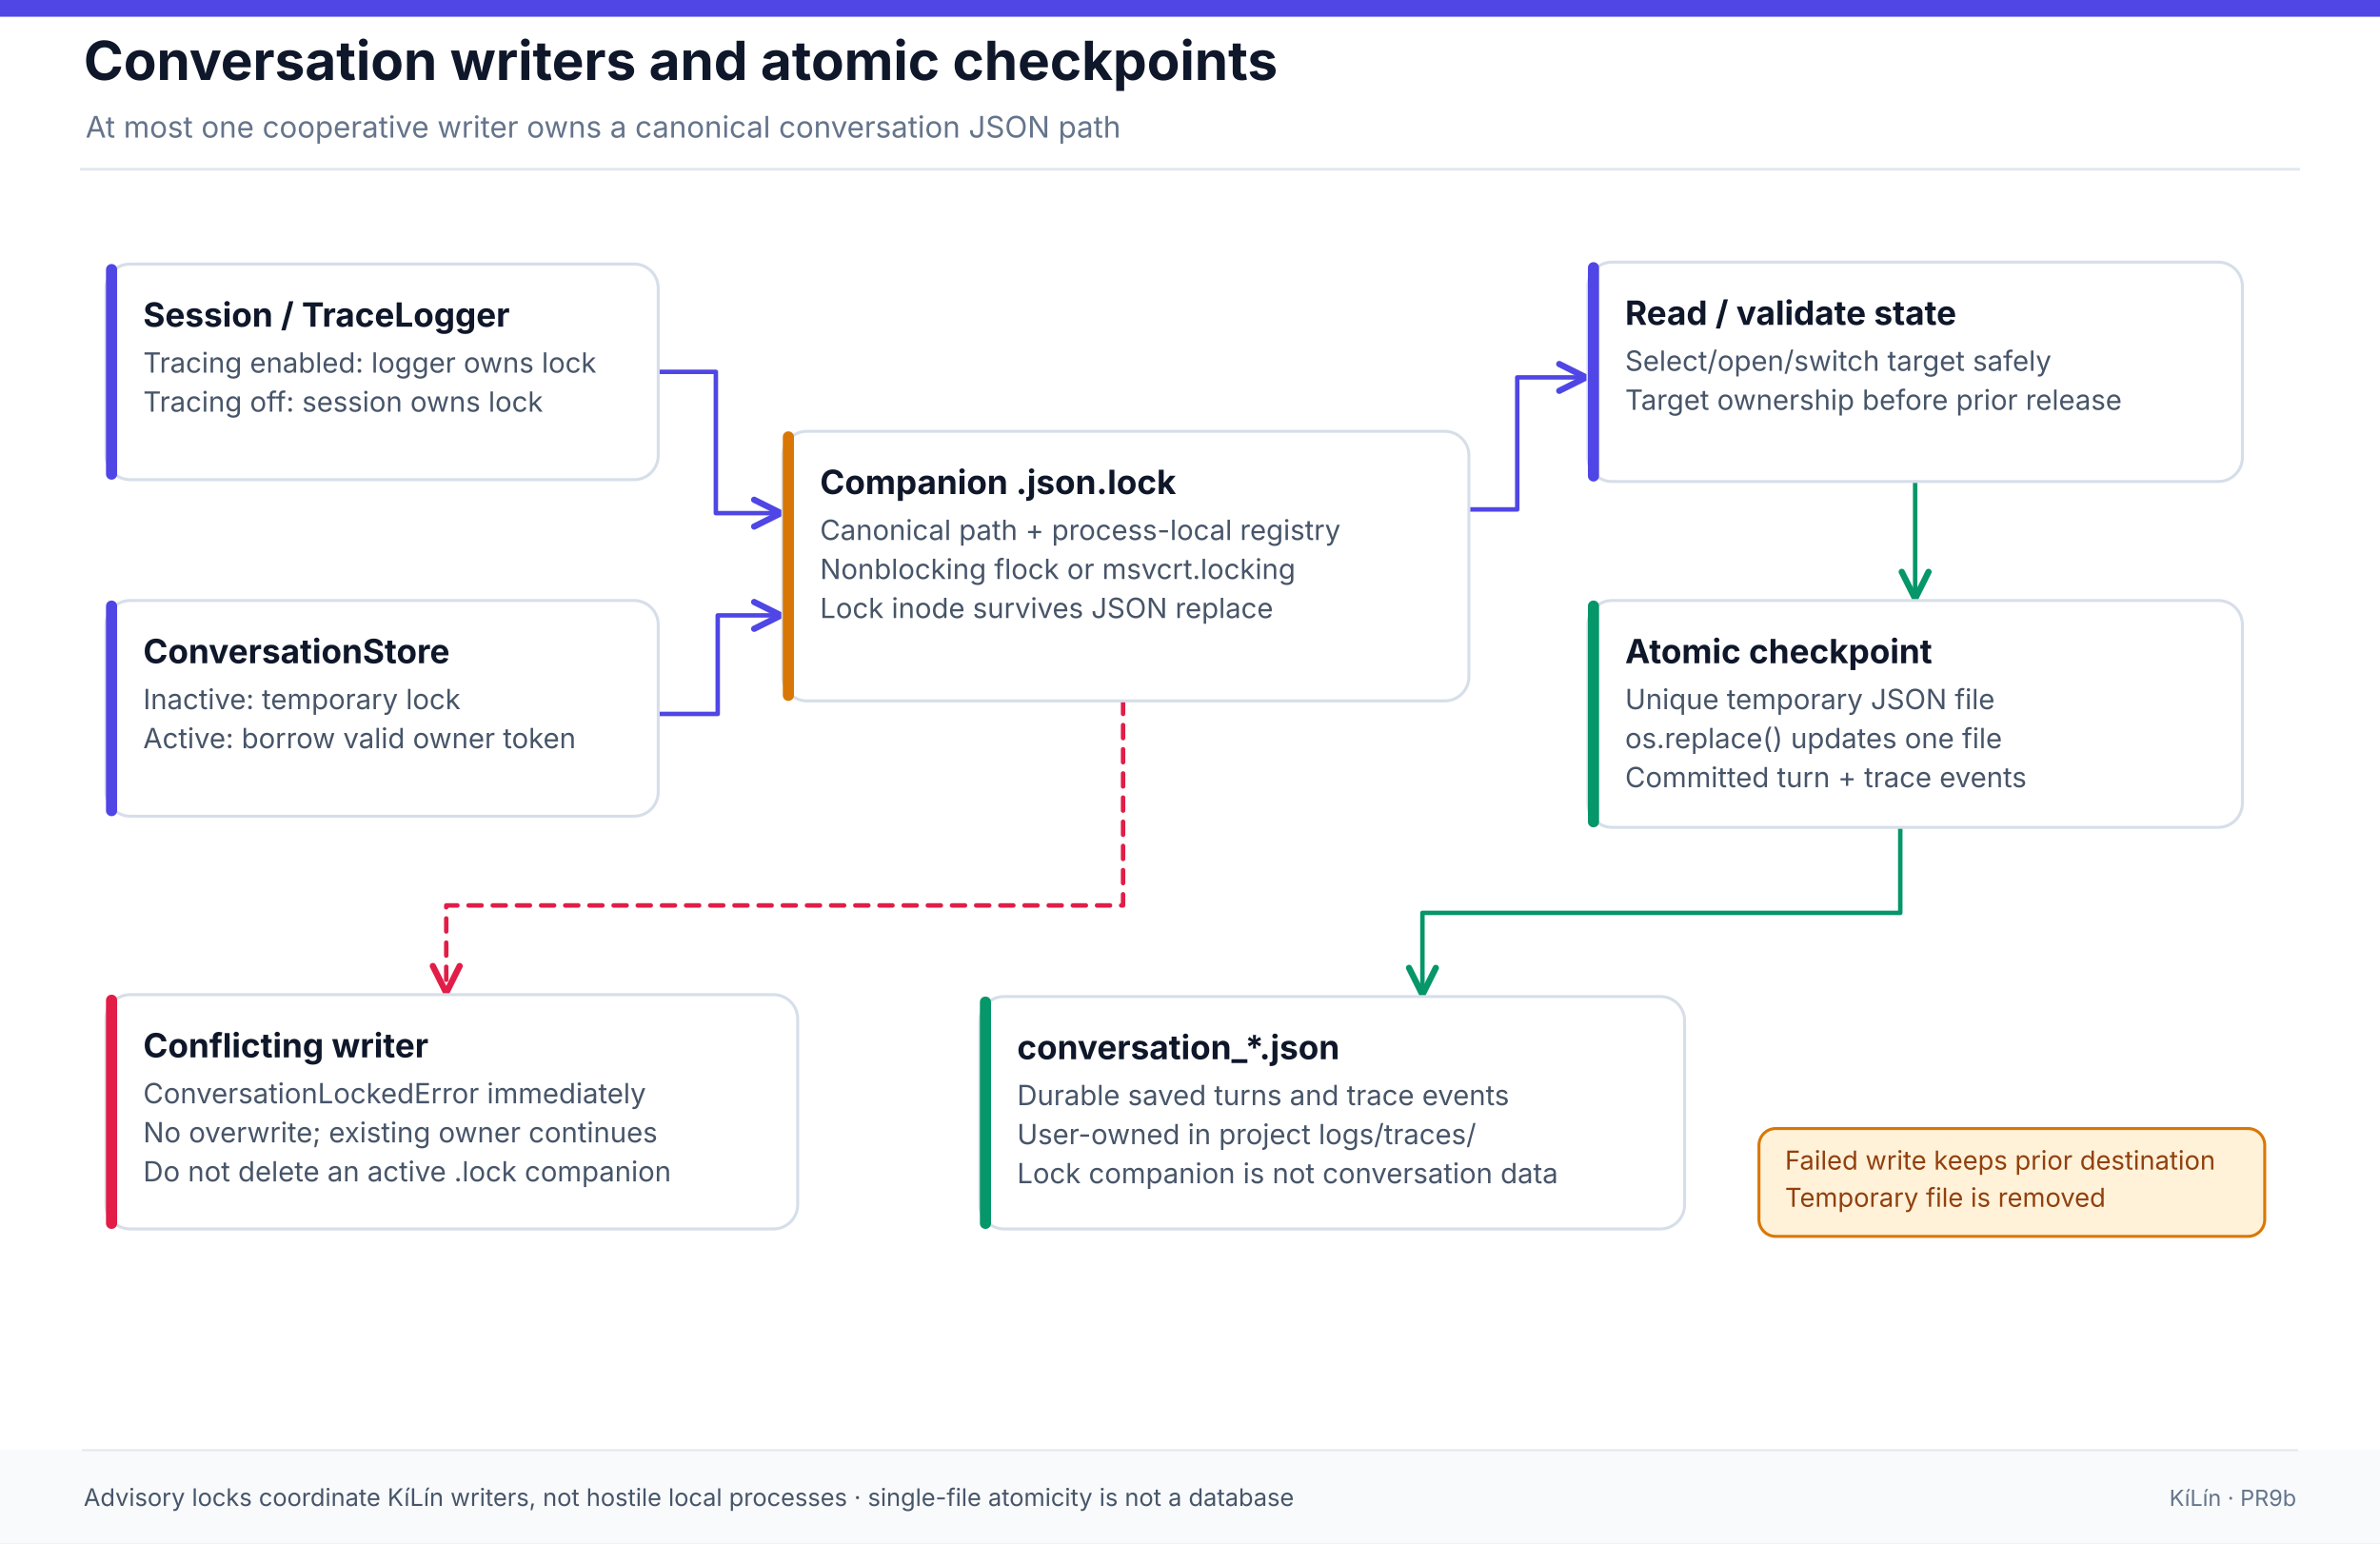
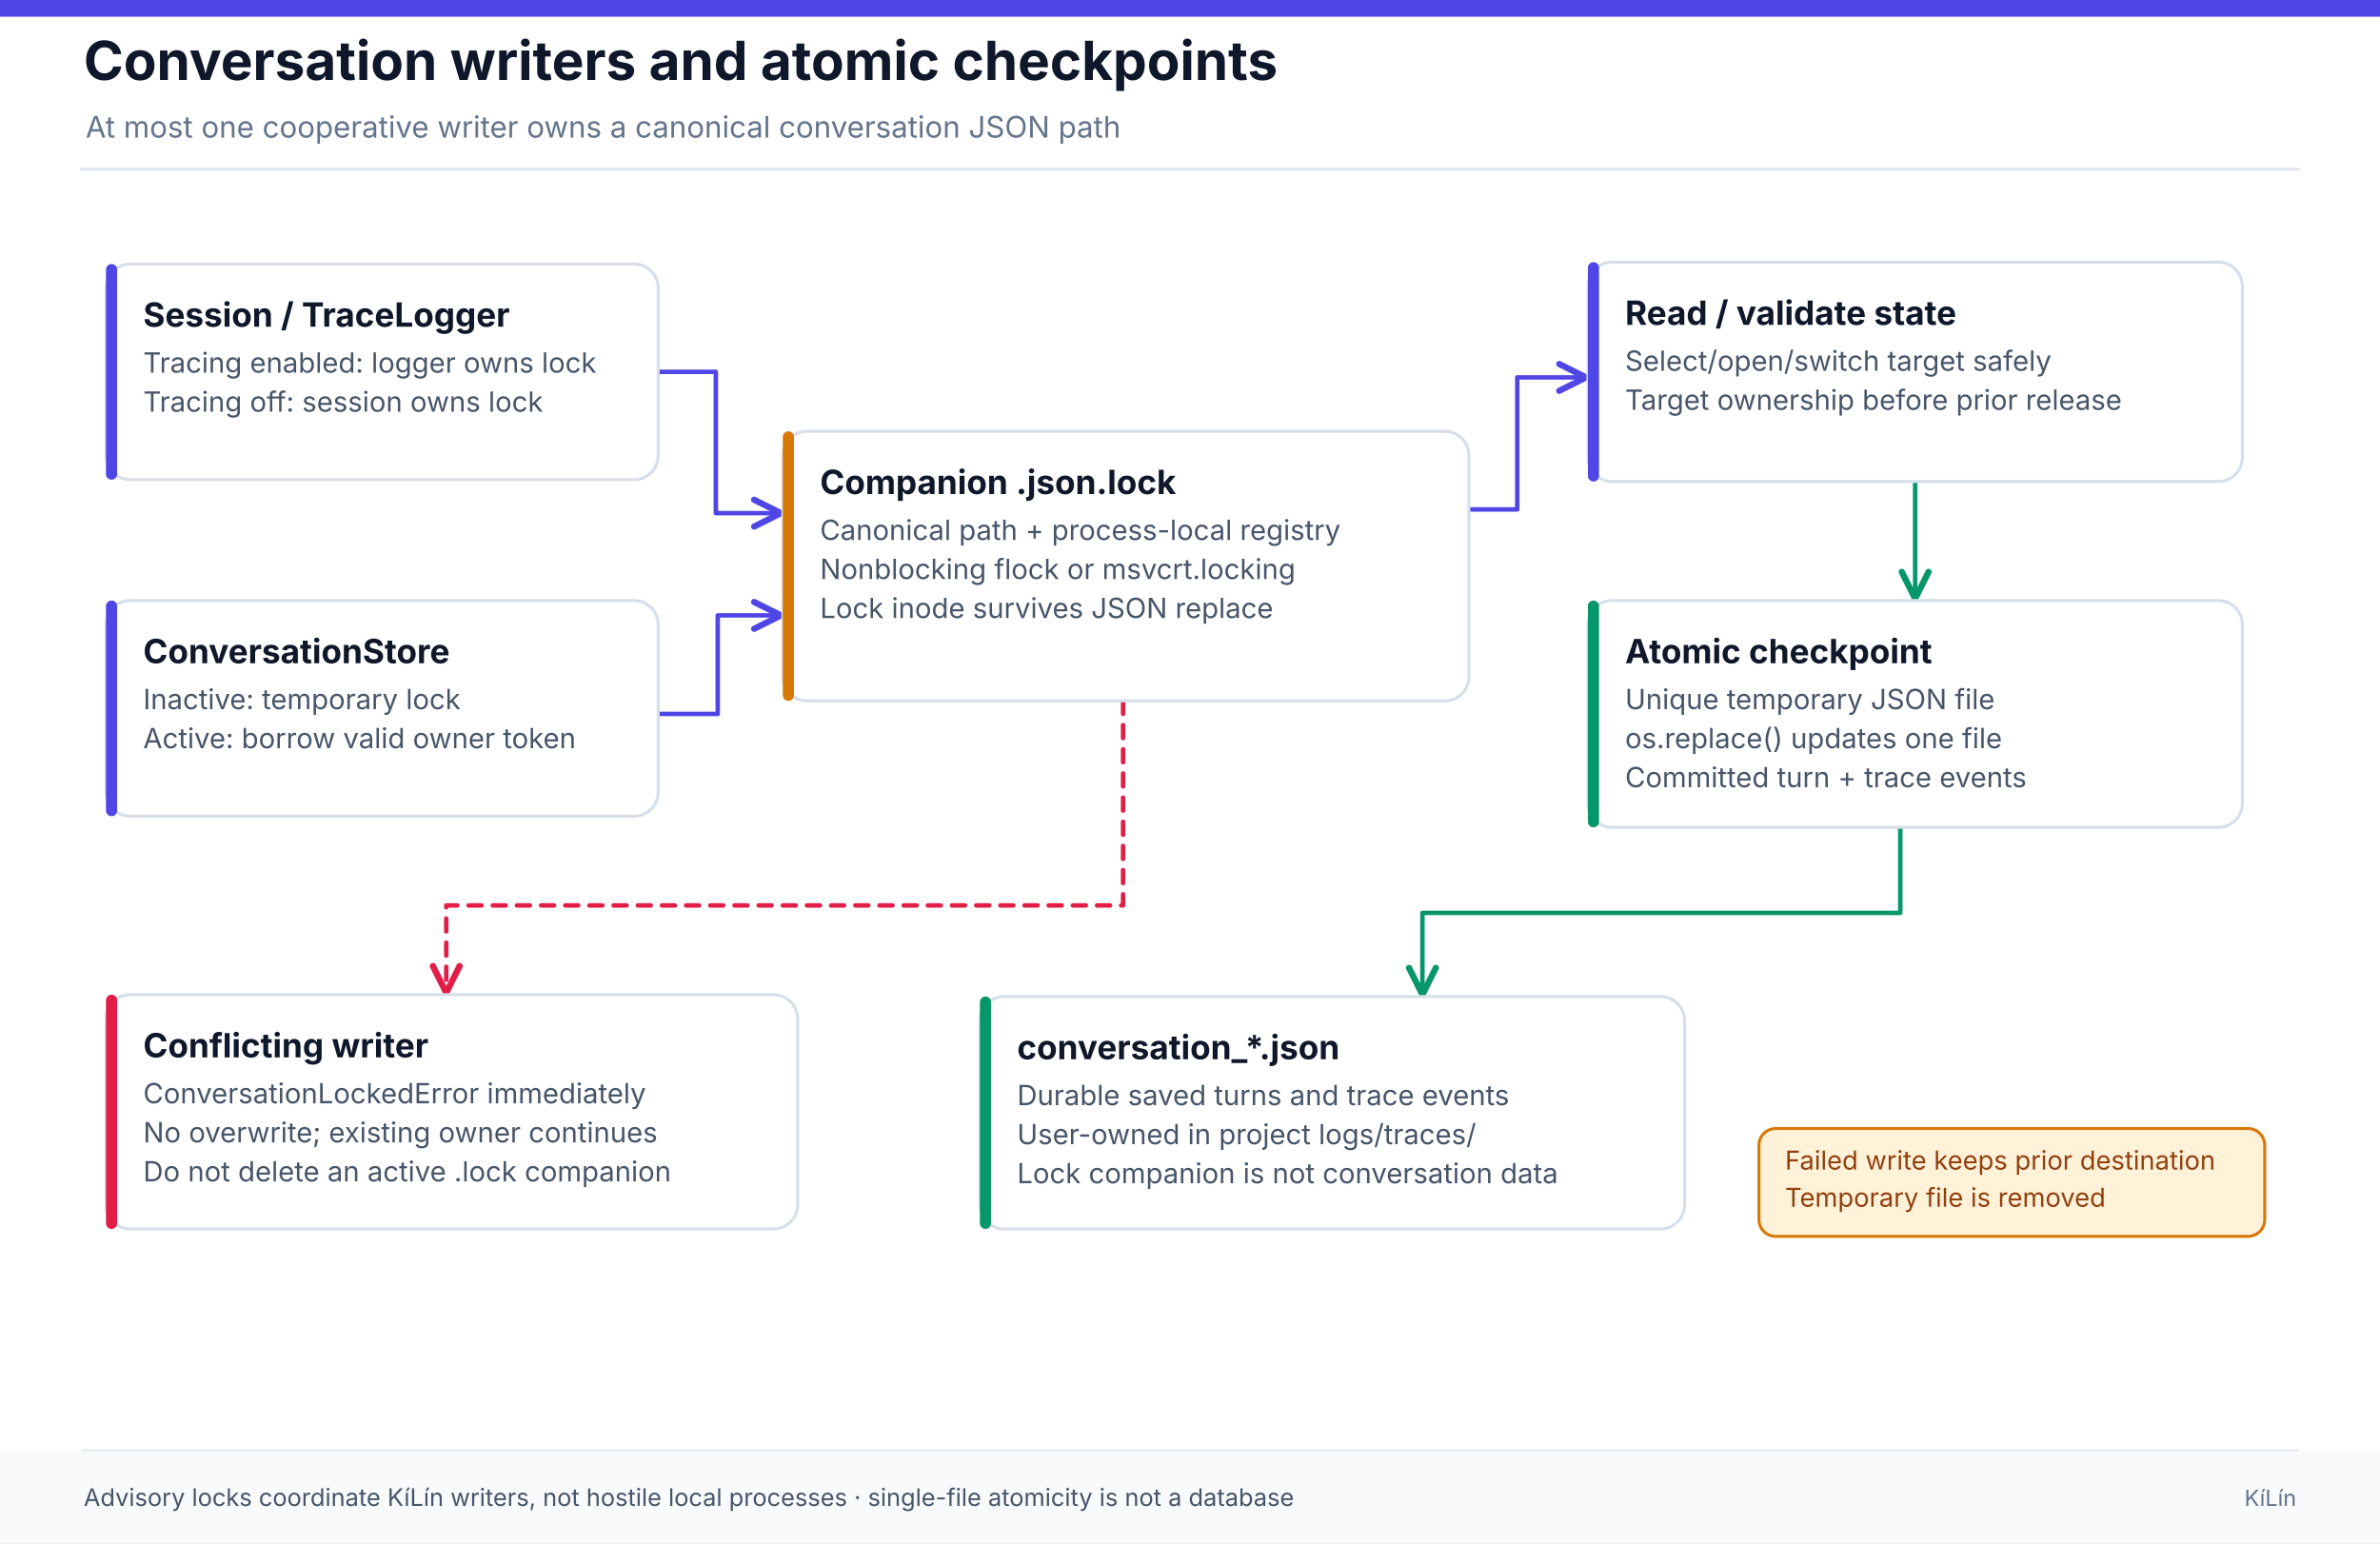
<svg xmlns="http://www.w3.org/2000/svg" width="1280" height="830" viewBox="0 0 1280 830" role="img" aria-labelledby="figure-title figure-description">
  <defs>
    <marker id="arrow-gray" markerWidth="9" markerHeight="9" refX="7" refY="4" orient="auto">
      <path d="M1,1 L7,4 L1,7" fill="none" stroke="#64748B" stroke-width="1.4" stroke-linecap="round" />
    </marker>
    <marker id="arrow-indigo" markerWidth="9" markerHeight="9" refX="7" refY="4" orient="auto">
      <path d="M1,1 L7,4 L1,7" fill="none" stroke="#4F46E5" stroke-width="1.4" stroke-linecap="round" />
    </marker>
    <marker id="arrow-green" markerWidth="9" markerHeight="9" refX="7" refY="4" orient="auto">
      <path d="M1,1 L7,4 L1,7" fill="none" stroke="#059669" stroke-width="1.4" stroke-linecap="round" />
    </marker>
    <marker id="arrow-amber" markerWidth="9" markerHeight="9" refX="7" refY="4" orient="auto">
      <path d="M1,1 L7,4 L1,7" fill="none" stroke="#D97706" stroke-width="1.4" stroke-linecap="round" />
    </marker>
    <marker id="arrow-rose" markerWidth="9" markerHeight="9" refX="7" refY="4" orient="auto">
      <path d="M1,1 L7,4 L1,7" fill="none" stroke="#E11D48" stroke-width="1.4" stroke-linecap="round" />
    </marker>
  </defs>
  <style>
  text { font-family: Inter, 'Avenir Next', 'Segoe UI', Arial, sans-serif; }
</style>
  <rect x="0" y="0" width="1280" height="830" fill="#FFFFFF" />
  <rect x="0" y="0" width="1280" height="9" fill="#4F46E5" />
  <text x="45" y="43" font-family="Inter, Arial, sans-serif" font-size="29" font-weight="750" fill="#0F172A">Conversation writers and atomic checkpoints</text>
  <text x="46" y="74" font-family="Inter, Arial, sans-serif" font-size="16" fill="#64748B">At most one cooperative writer owns a canonical conversation JSON path</text>
  <line x1="43" y1="91" x2="1237" y2="91" stroke="#E2E8F0" stroke-width="1.5" />
  <polyline points="354,200 385,200 385,276 420,276" fill="none" stroke="#4F46E5" stroke-width="2.4" stroke-linecap="round" stroke-linejoin="round" marker-end="url(#arrow-indigo)" />
  <polyline points="354,384 386,384 386,331 420,331" fill="none" stroke="#4F46E5" stroke-width="2.4" stroke-linecap="round" stroke-linejoin="round" marker-end="url(#arrow-indigo)" />
  <polyline points="790,274 816,274 816,203 853,203" fill="none" stroke="#4F46E5" stroke-width="2.4" stroke-linecap="round" stroke-linejoin="round" marker-end="url(#arrow-indigo)" />
  <polyline points="1030,259 1030,322" fill="none" stroke="#059669" stroke-width="2.4" stroke-linecap="round" stroke-linejoin="round" marker-end="url(#arrow-green)" />
  <polyline points="1022,445 1022,491 765,491 765,535" fill="none" stroke="#059669" stroke-width="2.4" stroke-linecap="round" stroke-linejoin="round" marker-end="url(#arrow-green)" />
  <polyline points="604,377 604,487 240,487 240,534" fill="none" stroke="#E11D48" stroke-width="2.4" stroke-linecap="round" stroke-linejoin="round" stroke-dasharray="7 6" marker-end="url(#arrow-rose)" />
  <rect id="writer-session" x="57" y="142" width="297" height="116" rx="13" fill="#FFFFFF" stroke="#D6DEE9" stroke-width="1.6" />
  <rect x="57" y="142" width="6" height="116" rx="3" fill="#4F46E5" />
  <text x="77" y="169" fill="#0F172A" font-size="18" font-weight="700" text-anchor="start" dominant-baseline="middle">
    <tspan x="77" dy="0">Session / TraceLogger</tspan>
  </text>
  <text x="77" y="195" fill="#475569" font-size="15" font-weight="400" text-anchor="start" dominant-baseline="middle">
    <tspan x="77" dy="0">Tracing enabled: logger owns lock</tspan>
    <tspan x="77" dy="21">Tracing off: session owns lock</tspan>
  </text>
  <rect id="writer-store" x="57" y="323" width="297" height="116" rx="13" fill="#FFFFFF" stroke="#D6DEE9" stroke-width="1.6" />
  <rect x="57" y="323" width="6" height="116" rx="3" fill="#4F46E5" />
  <text x="77" y="350" fill="#0F172A" font-size="18" font-weight="700" text-anchor="start" dominant-baseline="middle">
    <tspan x="77" dy="0">ConversationStore</tspan>
  </text>
  <text x="77" y="376" fill="#475569" font-size="15" font-weight="400" text-anchor="start" dominant-baseline="middle">
    <tspan x="77" dy="0">Inactive: temporary lock</tspan>
    <tspan x="77" dy="21">Active: borrow valid owner token</tspan>
  </text>
  <rect id="companion-lock" x="421" y="232" width="369" height="145" rx="13" fill="#FFFFFF" stroke="#D6DEE9" stroke-width="1.6" />
  <rect x="421" y="232" width="6" height="145" rx="3" fill="#D97706" />
  <text x="441" y="259" fill="#0F172A" font-size="18" font-weight="700" text-anchor="start" dominant-baseline="middle">
    <tspan x="441" dy="0">Companion .json.lock</tspan>
  </text>
  <text x="441" y="285" fill="#475569" font-size="15" font-weight="400" text-anchor="start" dominant-baseline="middle">
    <tspan x="441" dy="0">Canonical path + process-local registry</tspan>
    <tspan x="441" dy="21">Nonblocking flock or msvcrt.locking</tspan>
    <tspan x="441" dy="21">Lock inode survives JSON replace</tspan>
  </text>
  <rect id="read-state" x="854" y="141" width="352" height="118" rx="13" fill="#FFFFFF" stroke="#D6DEE9" stroke-width="1.6" />
  <rect x="854" y="141" width="6" height="118" rx="3" fill="#4F46E5" />
  <text x="874" y="168" fill="#0F172A" font-size="18" font-weight="700" text-anchor="start" dominant-baseline="middle">
    <tspan x="874" dy="0">Read / validate state</tspan>
  </text>
  <text x="874" y="194" fill="#475569" font-size="15" font-weight="400" text-anchor="start" dominant-baseline="middle">
    <tspan x="874" dy="0">Select/open/switch target safely</tspan>
    <tspan x="874" dy="21">Target ownership before prior release</tspan>
  </text>
  <rect id="atomic-checkpoint" x="854" y="323" width="352" height="122" rx="13" fill="#FFFFFF" stroke="#D6DEE9" stroke-width="1.6" />
  <rect x="854" y="323" width="6" height="122" rx="3" fill="#059669" />
  <text x="874" y="350" fill="#0F172A" font-size="18" font-weight="700" text-anchor="start" dominant-baseline="middle">
    <tspan x="874" dy="0">Atomic checkpoint</tspan>
  </text>
  <text x="874" y="376" fill="#475569" font-size="15" font-weight="400" text-anchor="start" dominant-baseline="middle">
    <tspan x="874" dy="0">Unique temporary JSON file</tspan>
    <tspan x="874" dy="21">os.replace() updates one file</tspan>
    <tspan x="874" dy="21">Committed turn + trace events</tspan>
  </text>
  <rect id="conversation-json" x="527" y="536" width="379" height="125" rx="13" fill="#FFFFFF" stroke="#D6DEE9" stroke-width="1.6" />
  <rect x="527" y="536" width="6" height="125" rx="3" fill="#059669" />
  <text x="547" y="563" fill="#0F172A" font-size="18" font-weight="700" text-anchor="start" dominant-baseline="middle">
    <tspan x="547" dy="0">conversation_*.json</tspan>
  </text>
  <text x="547" y="589" fill="#475569" font-size="15" font-weight="400" text-anchor="start" dominant-baseline="middle">
    <tspan x="547" dy="0">Durable saved turns and trace events</tspan>
    <tspan x="547" dy="21">User-owned in project logs/traces/</tspan>
    <tspan x="547" dy="21">Lock companion is not conversation data</tspan>
  </text>
  <rect id="writer-conflict" x="57" y="535" width="372" height="126" rx="13" fill="#FFFFFF" stroke="#D6DEE9" stroke-width="1.6" />
  <rect x="57" y="535" width="6" height="126" rx="3" fill="#E11D48" />
  <text x="77" y="562" fill="#0F172A" font-size="18" font-weight="700" text-anchor="start" dominant-baseline="middle">
    <tspan x="77" dy="0">Conflicting writer</tspan>
  </text>
  <text x="77" y="588" fill="#475569" font-size="15" font-weight="400" text-anchor="start" dominant-baseline="middle">
    <tspan x="77" dy="0">ConversationLockedError immediately</tspan>
    <tspan x="77" dy="21">No overwrite; existing owner continues</tspan>
    <tspan x="77" dy="21">Do not delete an active .lock companion</tspan>
  </text>
  <rect x="946" y="607" width="272" height="58" rx="9" fill="#FFF2D9" stroke="#D97706" stroke-width="1.6" />
  <text x="960" y="624" fill="#92400E" font-size="14" font-weight="400" text-anchor="start" dominant-baseline="middle">
    <tspan x="960" dy="0">Failed write keeps prior destination</tspan>
    <tspan x="960" dy="20">Temporary file is removed</tspan>
  </text>
  <rect x="0" y="780" width="1280" height="50" fill="#F8FAFC" />
  <line x1="44" y1="780" x2="1236" y2="780" stroke="#E2E8F0" />
  <text x="45" y="810" font-size="13" fill="#475569" font-family="Inter,Arial,sans-serif">Advisory locks coordinate KíLín writers, not hostile local processes · single-file atomicity is not a database</text>
-   <text x="1235" y="810" text-anchor="end" font-size="12" fill="#64748B" font-family="Inter,Arial,sans-serif">KíLín · PR9b</text>
+   <text x="1235" y="810" text-anchor="end" font-size="12" fill="#64748B" font-family="Inter,Arial,sans-serif">KíLín</text>
</svg>
